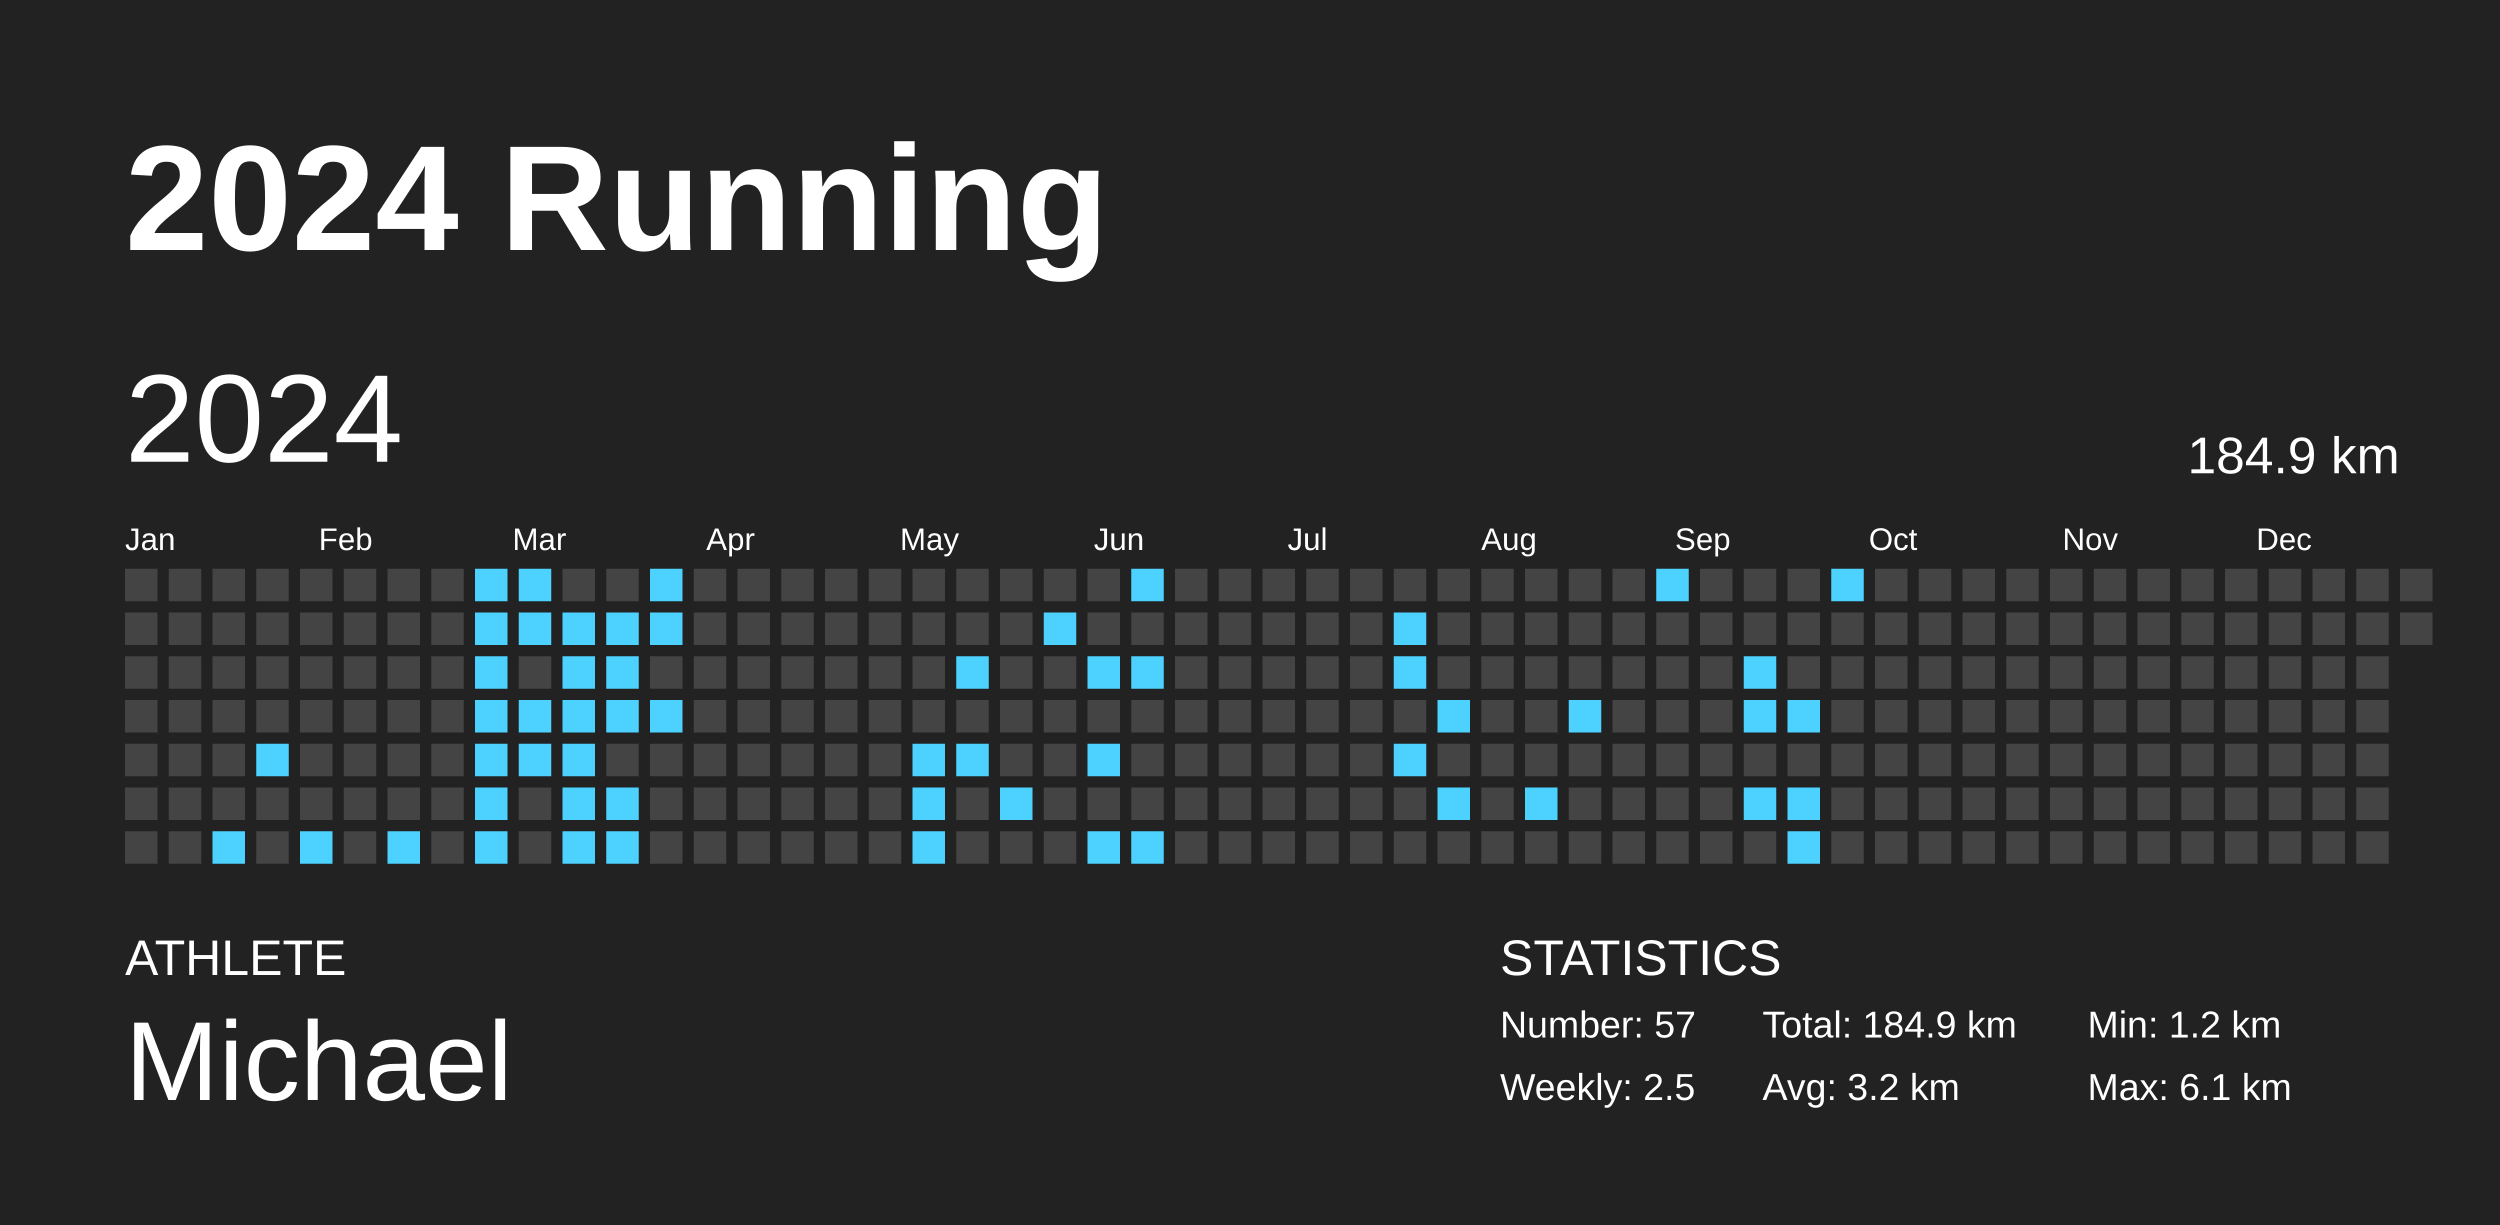
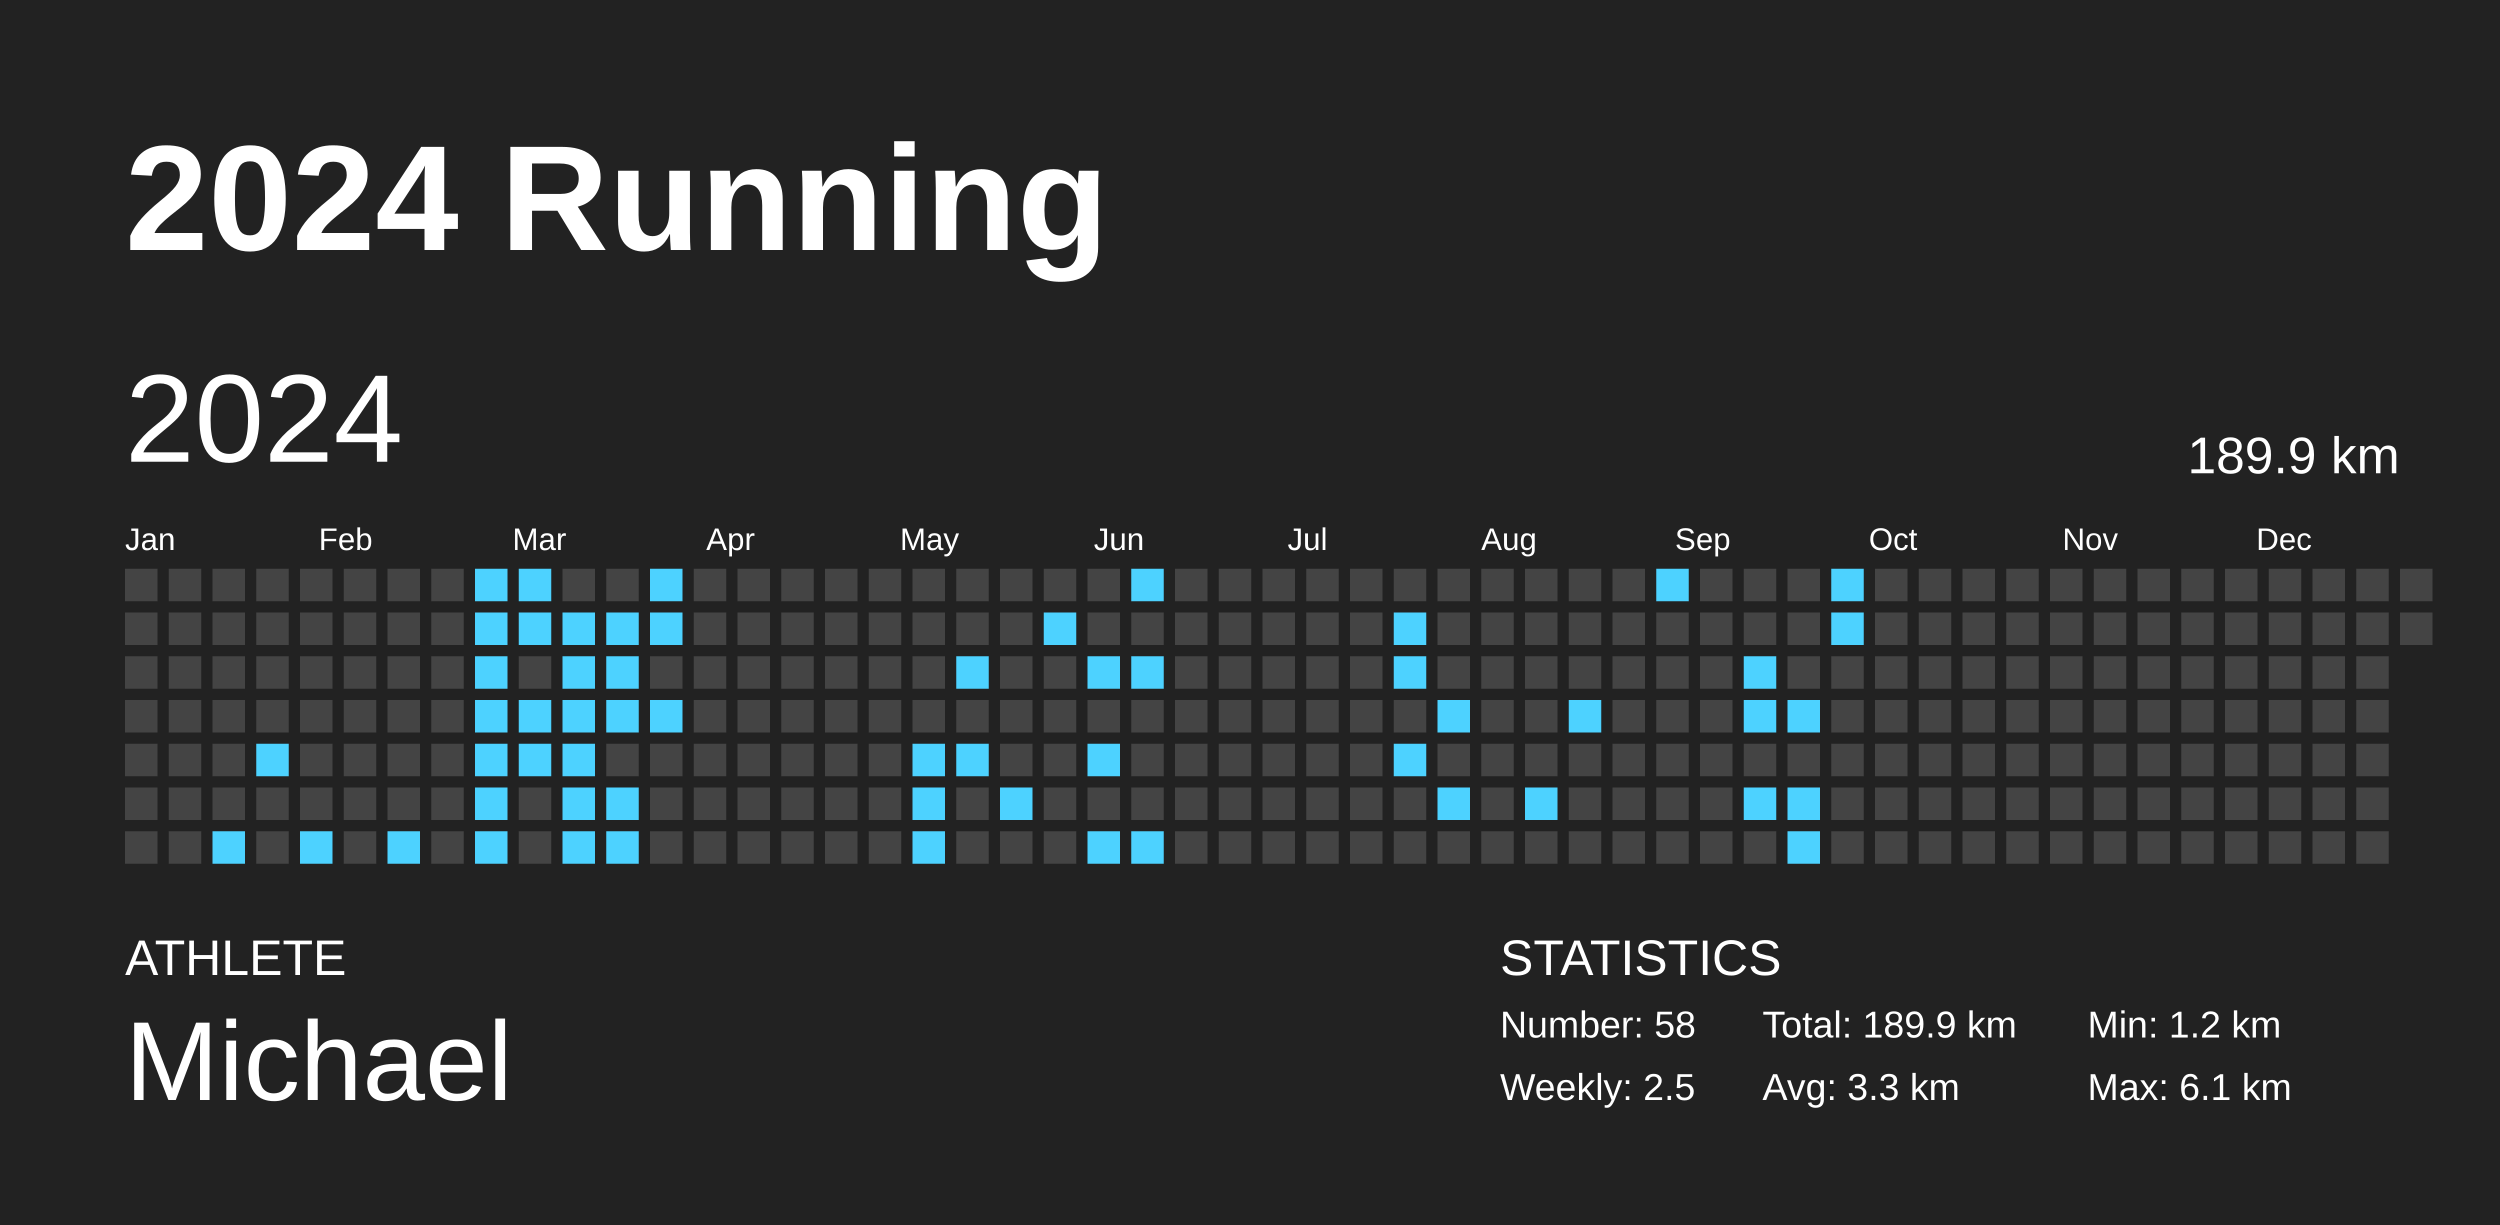
<svg xmlns="http://www.w3.org/2000/svg" baseProfile="full" height="98mm" version="1.1" viewBox="0,0,200,98" width="200mm">
  <defs />
  <rect fill="#222222" height="98" width="200" x="0" y="0" />
  <text fill="#FFFFFF" style="font-size:12px; font-family:Arial; font-weight:bold;" x="10" y="20">2024 Running</text>
  <text fill="#FFFFFF" style="font-size:4px; font-family:Arial" x="10" y="78">ATHLETE</text>
  <text fill="#FFFFFF" style="font-size:9px; font-family:Arial" x="10" y="88">Michael</text>
  <text fill="#FFFFFF" style="font-size:4px; font-family:Arial" x="120" y="78">STATISTICS</text>
-   <text fill="#FFFFFF" style="font-size:3px; font-family:Arial" x="120" y="83">Number: 57</text>
+   <text fill="#FFFFFF" style="font-size:3px; font-family:Arial" x="120" y="83">Number: 58</text>
  <text fill="#FFFFFF" style="font-size:3px; font-family:Arial" x="120" y="88">Weekly: 2.5</text>
-   <text fill="#FFFFFF" style="font-size:3px; font-family:Arial" x="141" y="83">Total: 184.9 km</text>
-   <text fill="#FFFFFF" style="font-size:3px; font-family:Arial" x="141" y="88">Avg: 3.2 km</text>
+   <text fill="#FFFFFF" style="font-size:3px; font-family:Arial" x="141" y="83">Total: 189.9 km</text>
+   <text fill="#FFFFFF" style="font-size:3px; font-family:Arial" x="141" y="88">Avg: 3.3 km</text>
  <text fill="#FFFFFF" style="font-size:3px; font-family:Arial" x="167" y="83">Min: 1.2 km</text>
  <text fill="#FFFFFF" style="font-size:3px; font-family:Arial" x="167" y="88">Max: 6.1 km</text>
  <text dominant-baseline="hanging" fill="#FFFFFF" style="font-size:10.0px; font-family:Arial;" x="10" y="30">2024</text>
-   <text dominant-baseline="hanging" fill="#FFFFFF" style="font-size:4.125px; font-family:Arial;" x="175" y="35">184.9 km</text>
+   <text dominant-baseline="hanging" fill="#FFFFFF" style="font-size:4.125px; font-family:Arial;" x="175" y="35">189.9 km</text>
  <text fill="#FFFFFF" style="font-size:2.5px; font-family:Arial" x="10.0" y="44">Jan</text>
  <text fill="#FFFFFF" style="font-size:2.5px; font-family:Arial" x="25.5" y="44">Feb</text>
  <text fill="#FFFFFF" style="font-size:2.5px; font-family:Arial" x="41.0" y="44">Mar</text>
  <text fill="#FFFFFF" style="font-size:2.5px; font-family:Arial" x="56.5" y="44">Apr</text>
  <text fill="#FFFFFF" style="font-size:2.5px; font-family:Arial" x="72.0" y="44">May</text>
  <text fill="#FFFFFF" style="font-size:2.5px; font-family:Arial" x="87.5" y="44">Jun</text>
  <text fill="#FFFFFF" style="font-size:2.5px; font-family:Arial" x="103.0" y="44">Jul</text>
  <text fill="#FFFFFF" style="font-size:2.5px; font-family:Arial" x="118.5" y="44">Aug</text>
  <text fill="#FFFFFF" style="font-size:2.5px; font-family:Arial" x="134.0" y="44">Sep</text>
  <text fill="#FFFFFF" style="font-size:2.5px; font-family:Arial" x="149.5" y="44">Oct</text>
  <text fill="#FFFFFF" style="font-size:2.5px; font-family:Arial" x="165.0" y="44">Nov</text>
  <text fill="#FFFFFF" style="font-size:2.5px; font-family:Arial" x="180.5" y="44">Dec</text>
  <rect fill="#444444" height="2.6" width="2.6" x="10.0" y="45.5" />
  <rect fill="#444444" height="2.6" width="2.6" x="10.0" y="49.0" />
  <rect fill="#444444" height="2.6" width="2.6" x="10.0" y="52.5" />
  <rect fill="#444444" height="2.6" width="2.6" x="10.0" y="56.0" />
  <rect fill="#444444" height="2.6" width="2.6" x="10.0" y="59.5" />
  <rect fill="#444444" height="2.6" width="2.6" x="10.0" y="63.0" />
  <rect fill="#444444" height="2.6" width="2.6" x="10.0" y="66.5" />
  <rect fill="#444444" height="2.6" width="2.6" x="13.5" y="45.5" />
  <rect fill="#444444" height="2.6" width="2.6" x="13.5" y="49.0" />
  <rect fill="#444444" height="2.6" width="2.6" x="13.5" y="52.5" />
  <rect fill="#444444" height="2.6" width="2.6" x="13.5" y="56.0" />
  <rect fill="#444444" height="2.6" width="2.6" x="13.5" y="59.5" />
  <rect fill="#444444" height="2.6" width="2.6" x="13.5" y="63.0" />
  <rect fill="#444444" height="2.6" width="2.6" x="13.5" y="66.5" />
  <rect fill="#444444" height="2.6" width="2.6" x="17.0" y="45.5" />
  <rect fill="#444444" height="2.6" width="2.6" x="17.0" y="49.0" />
  <rect fill="#444444" height="2.6" width="2.6" x="17.0" y="52.5" />
  <rect fill="#444444" height="2.6" width="2.6" x="17.0" y="56.0" />
  <rect fill="#444444" height="2.6" width="2.6" x="17.0" y="59.5" />
  <rect fill="#444444" height="2.6" width="2.6" x="17.0" y="63.0" />
  <rect fill="#4dd2ff" height="2.6" width="2.6" x="17.0" y="66.5" />
  <rect fill="#444444" height="2.6" width="2.6" x="20.5" y="45.5" />
  <rect fill="#444444" height="2.6" width="2.6" x="20.5" y="49.0" />
  <rect fill="#444444" height="2.6" width="2.6" x="20.5" y="52.5" />
  <rect fill="#444444" height="2.6" width="2.6" x="20.5" y="56.0" />
  <rect fill="#4dd2ff" height="2.6" width="2.6" x="20.5" y="59.5" />
  <rect fill="#444444" height="2.6" width="2.6" x="20.5" y="63.0" />
  <rect fill="#444444" height="2.6" width="2.6" x="20.5" y="66.5" />
  <rect fill="#444444" height="2.6" width="2.6" x="24.0" y="45.5" />
  <rect fill="#444444" height="2.6" width="2.6" x="24.0" y="49.0" />
  <rect fill="#444444" height="2.6" width="2.6" x="24.0" y="52.5" />
  <rect fill="#444444" height="2.6" width="2.6" x="24.0" y="56.0" />
  <rect fill="#444444" height="2.6" width="2.6" x="24.0" y="59.5" />
  <rect fill="#444444" height="2.6" width="2.6" x="24.0" y="63.0" />
  <rect fill="#4dd2ff" height="2.6" width="2.6" x="24.0" y="66.5" />
  <rect fill="#444444" height="2.6" width="2.6" x="27.5" y="45.5" />
  <rect fill="#444444" height="2.6" width="2.6" x="27.5" y="49.0" />
  <rect fill="#444444" height="2.6" width="2.6" x="27.5" y="52.5" />
  <rect fill="#444444" height="2.6" width="2.6" x="27.5" y="56.0" />
  <rect fill="#444444" height="2.6" width="2.6" x="27.5" y="59.5" />
  <rect fill="#444444" height="2.6" width="2.6" x="27.5" y="63.0" />
  <rect fill="#444444" height="2.6" width="2.6" x="27.5" y="66.5" />
  <rect fill="#444444" height="2.6" width="2.6" x="31.0" y="45.5" />
  <rect fill="#444444" height="2.6" width="2.6" x="31.0" y="49.0" />
  <rect fill="#444444" height="2.6" width="2.6" x="31.0" y="52.5" />
  <rect fill="#444444" height="2.6" width="2.6" x="31.0" y="56.0" />
  <rect fill="#444444" height="2.6" width="2.6" x="31.0" y="59.5" />
  <rect fill="#444444" height="2.6" width="2.6" x="31.0" y="63.0" />
  <rect fill="#4dd2ff" height="2.6" width="2.6" x="31.0" y="66.5" />
  <rect fill="#444444" height="2.6" width="2.6" x="34.5" y="45.5" />
  <rect fill="#444444" height="2.6" width="2.6" x="34.5" y="49.0" />
  <rect fill="#444444" height="2.6" width="2.6" x="34.5" y="52.5" />
  <rect fill="#444444" height="2.6" width="2.6" x="34.5" y="56.0" />
  <rect fill="#444444" height="2.6" width="2.6" x="34.5" y="59.5" />
  <rect fill="#444444" height="2.6" width="2.6" x="34.5" y="63.0" />
  <rect fill="#444444" height="2.6" width="2.6" x="34.5" y="66.5" />
  <rect fill="#4dd2ff" height="2.6" width="2.6" x="38.0" y="45.5" />
  <rect fill="#4dd2ff" height="2.6" width="2.6" x="38.0" y="49.0" />
  <rect fill="#4dd2ff" height="2.6" width="2.6" x="38.0" y="52.5" />
  <rect fill="#4dd2ff" height="2.6" width="2.6" x="38.0" y="56.0" />
  <rect fill="#4dd2ff" height="2.6" width="2.6" x="38.0" y="59.5" />
  <rect fill="#4dd2ff" height="2.6" width="2.6" x="38.0" y="63.0" />
  <rect fill="#4dd2ff" height="2.6" width="2.6" x="38.0" y="66.5" />
  <rect fill="#4dd2ff" height="2.6" width="2.6" x="41.5" y="45.5" />
  <rect fill="#4dd2ff" height="2.6" width="2.6" x="41.5" y="49.0" />
  <rect fill="#444444" height="2.6" width="2.6" x="41.5" y="52.5" />
  <rect fill="#4dd2ff" height="2.6" width="2.6" x="41.5" y="56.0" />
  <rect fill="#4dd2ff" height="2.6" width="2.6" x="41.5" y="59.5" />
  <rect fill="#444444" height="2.6" width="2.6" x="41.5" y="63.0" />
  <rect fill="#444444" height="2.6" width="2.6" x="41.5" y="66.5" />
  <rect fill="#444444" height="2.6" width="2.6" x="45.0" y="45.5" />
  <rect fill="#4dd2ff" height="2.6" width="2.6" x="45.0" y="49.0" />
  <rect fill="#4dd2ff" height="2.6" width="2.6" x="45.0" y="52.5" />
  <rect fill="#4dd2ff" height="2.6" width="2.6" x="45.0" y="56.0" />
  <rect fill="#4dd2ff" height="2.6" width="2.6" x="45.0" y="59.5" />
  <rect fill="#4dd2ff" height="2.6" width="2.6" x="45.0" y="63.0" />
  <rect fill="#4dd2ff" height="2.6" width="2.6" x="45.0" y="66.5" />
  <rect fill="#444444" height="2.6" width="2.6" x="48.5" y="45.5" />
  <rect fill="#4dd2ff" height="2.6" width="2.6" x="48.5" y="49.0" />
  <rect fill="#4dd2ff" height="2.6" width="2.6" x="48.5" y="52.5" />
  <rect fill="#4dd2ff" height="2.6" width="2.6" x="48.5" y="56.0" />
  <rect fill="#444444" height="2.6" width="2.6" x="48.5" y="59.5" />
  <rect fill="#4dd2ff" height="2.6" width="2.6" x="48.5" y="63.0" />
  <rect fill="#4dd2ff" height="2.6" width="2.6" x="48.5" y="66.5" />
  <rect fill="#4dd2ff" height="2.6" width="2.6" x="52.0" y="45.5" />
  <rect fill="#4dd2ff" height="2.6" width="2.6" x="52.0" y="49.0" />
  <rect fill="#444444" height="2.6" width="2.6" x="52.0" y="52.5" />
  <rect fill="#4dd2ff" height="2.6" width="2.6" x="52.0" y="56.0" />
  <rect fill="#444444" height="2.6" width="2.6" x="52.0" y="59.5" />
  <rect fill="#444444" height="2.6" width="2.6" x="52.0" y="63.0" />
  <rect fill="#444444" height="2.6" width="2.6" x="52.0" y="66.5" />
  <rect fill="#444444" height="2.6" width="2.6" x="55.5" y="45.5" />
  <rect fill="#444444" height="2.6" width="2.6" x="55.5" y="49.0" />
  <rect fill="#444444" height="2.6" width="2.6" x="55.5" y="52.5" />
  <rect fill="#444444" height="2.6" width="2.6" x="55.5" y="56.0" />
  <rect fill="#444444" height="2.6" width="2.6" x="55.5" y="59.5" />
  <rect fill="#444444" height="2.6" width="2.6" x="55.5" y="63.0" />
  <rect fill="#444444" height="2.6" width="2.6" x="55.5" y="66.5" />
  <rect fill="#444444" height="2.6" width="2.6" x="59.0" y="45.5" />
  <rect fill="#444444" height="2.6" width="2.6" x="59.0" y="49.0" />
  <rect fill="#444444" height="2.6" width="2.6" x="59.0" y="52.5" />
  <rect fill="#444444" height="2.6" width="2.6" x="59.0" y="56.0" />
  <rect fill="#444444" height="2.6" width="2.6" x="59.0" y="59.5" />
  <rect fill="#444444" height="2.6" width="2.6" x="59.0" y="63.0" />
  <rect fill="#444444" height="2.6" width="2.6" x="59.0" y="66.5" />
  <rect fill="#444444" height="2.6" width="2.6" x="62.5" y="45.5" />
  <rect fill="#444444" height="2.6" width="2.6" x="62.5" y="49.0" />
  <rect fill="#444444" height="2.6" width="2.6" x="62.5" y="52.5" />
  <rect fill="#444444" height="2.6" width="2.6" x="62.5" y="56.0" />
  <rect fill="#444444" height="2.6" width="2.6" x="62.5" y="59.5" />
  <rect fill="#444444" height="2.6" width="2.6" x="62.5" y="63.0" />
  <rect fill="#444444" height="2.6" width="2.6" x="62.5" y="66.5" />
  <rect fill="#444444" height="2.6" width="2.6" x="66.0" y="45.5" />
  <rect fill="#444444" height="2.6" width="2.6" x="66.0" y="49.0" />
  <rect fill="#444444" height="2.6" width="2.6" x="66.0" y="52.5" />
  <rect fill="#444444" height="2.6" width="2.6" x="66.0" y="56.0" />
  <rect fill="#444444" height="2.6" width="2.6" x="66.0" y="59.5" />
  <rect fill="#444444" height="2.6" width="2.6" x="66.0" y="63.0" />
  <rect fill="#444444" height="2.6" width="2.6" x="66.0" y="66.5" />
  <rect fill="#444444" height="2.6" width="2.6" x="69.5" y="45.5" />
  <rect fill="#444444" height="2.6" width="2.6" x="69.5" y="49.0" />
  <rect fill="#444444" height="2.6" width="2.6" x="69.5" y="52.5" />
  <rect fill="#444444" height="2.6" width="2.6" x="69.5" y="56.0" />
  <rect fill="#444444" height="2.6" width="2.6" x="69.5" y="59.5" />
  <rect fill="#444444" height="2.6" width="2.6" x="69.5" y="63.0" />
  <rect fill="#444444" height="2.6" width="2.6" x="69.5" y="66.5" />
  <rect fill="#444444" height="2.6" width="2.6" x="73.0" y="45.5" />
  <rect fill="#444444" height="2.6" width="2.6" x="73.0" y="49.0" />
  <rect fill="#444444" height="2.6" width="2.6" x="73.0" y="52.5" />
  <rect fill="#444444" height="2.6" width="2.6" x="73.0" y="56.0" />
  <rect fill="#4dd2ff" height="2.6" width="2.6" x="73.0" y="59.5" />
  <rect fill="#4dd2ff" height="2.6" width="2.6" x="73.0" y="63.0" />
  <rect fill="#4dd2ff" height="2.6" width="2.6" x="73.0" y="66.5" />
  <rect fill="#444444" height="2.6" width="2.6" x="76.5" y="45.5" />
  <rect fill="#444444" height="2.6" width="2.6" x="76.5" y="49.0" />
  <rect fill="#4dd2ff" height="2.6" width="2.6" x="76.5" y="52.5" />
  <rect fill="#444444" height="2.6" width="2.6" x="76.5" y="56.0" />
  <rect fill="#4dd2ff" height="2.6" width="2.6" x="76.5" y="59.5" />
  <rect fill="#444444" height="2.6" width="2.6" x="76.5" y="63.0" />
  <rect fill="#444444" height="2.6" width="2.6" x="76.5" y="66.5" />
  <rect fill="#444444" height="2.6" width="2.6" x="80.0" y="45.5" />
  <rect fill="#444444" height="2.6" width="2.6" x="80.0" y="49.0" />
  <rect fill="#444444" height="2.6" width="2.6" x="80.0" y="52.5" />
  <rect fill="#444444" height="2.6" width="2.6" x="80.0" y="56.0" />
  <rect fill="#444444" height="2.6" width="2.6" x="80.0" y="59.5" />
  <rect fill="#4dd2ff" height="2.6" width="2.6" x="80.0" y="63.0" />
  <rect fill="#444444" height="2.6" width="2.6" x="80.0" y="66.5" />
  <rect fill="#444444" height="2.6" width="2.6" x="83.5" y="45.5" />
  <rect fill="#4dd2ff" height="2.6" width="2.6" x="83.5" y="49.0" />
  <rect fill="#444444" height="2.6" width="2.6" x="83.5" y="52.5" />
  <rect fill="#444444" height="2.6" width="2.6" x="83.5" y="56.0" />
  <rect fill="#444444" height="2.6" width="2.6" x="83.5" y="59.5" />
  <rect fill="#444444" height="2.6" width="2.6" x="83.5" y="63.0" />
  <rect fill="#444444" height="2.6" width="2.6" x="83.5" y="66.5" />
  <rect fill="#444444" height="2.6" width="2.6" x="87.0" y="45.5" />
  <rect fill="#444444" height="2.6" width="2.6" x="87.0" y="49.0" />
  <rect fill="#4dd2ff" height="2.6" width="2.6" x="87.0" y="52.5" />
  <rect fill="#444444" height="2.6" width="2.6" x="87.0" y="56.0" />
  <rect fill="#4dd2ff" height="2.6" width="2.6" x="87.0" y="59.5" />
  <rect fill="#444444" height="2.6" width="2.6" x="87.0" y="63.0" />
  <rect fill="#4dd2ff" height="2.6" width="2.6" x="87.0" y="66.5" />
  <rect fill="#4dd2ff" height="2.6" width="2.6" x="90.5" y="45.5" />
  <rect fill="#444444" height="2.6" width="2.6" x="90.5" y="49.0" />
  <rect fill="#4dd2ff" height="2.6" width="2.6" x="90.5" y="52.5" />
  <rect fill="#444444" height="2.6" width="2.6" x="90.5" y="56.0" />
  <rect fill="#444444" height="2.6" width="2.6" x="90.5" y="59.5" />
  <rect fill="#444444" height="2.6" width="2.6" x="90.5" y="63.0" />
  <rect fill="#4dd2ff" height="2.6" width="2.6" x="90.5" y="66.5" />
  <rect fill="#444444" height="2.6" width="2.6" x="94.0" y="45.5" />
  <rect fill="#444444" height="2.6" width="2.6" x="94.0" y="49.0" />
  <rect fill="#444444" height="2.6" width="2.6" x="94.0" y="52.5" />
  <rect fill="#444444" height="2.6" width="2.6" x="94.0" y="56.0" />
  <rect fill="#444444" height="2.6" width="2.6" x="94.0" y="59.5" />
  <rect fill="#444444" height="2.6" width="2.6" x="94.0" y="63.0" />
  <rect fill="#444444" height="2.6" width="2.6" x="94.0" y="66.5" />
  <rect fill="#444444" height="2.6" width="2.6" x="97.5" y="45.5" />
  <rect fill="#444444" height="2.6" width="2.6" x="97.5" y="49.0" />
  <rect fill="#444444" height="2.6" width="2.6" x="97.5" y="52.5" />
  <rect fill="#444444" height="2.6" width="2.6" x="97.5" y="56.0" />
  <rect fill="#444444" height="2.6" width="2.6" x="97.5" y="59.5" />
  <rect fill="#444444" height="2.6" width="2.6" x="97.5" y="63.0" />
  <rect fill="#444444" height="2.6" width="2.6" x="97.5" y="66.5" />
  <rect fill="#444444" height="2.6" width="2.6" x="101.0" y="45.5" />
  <rect fill="#444444" height="2.6" width="2.6" x="101.0" y="49.0" />
  <rect fill="#444444" height="2.6" width="2.6" x="101.0" y="52.5" />
  <rect fill="#444444" height="2.6" width="2.6" x="101.0" y="56.0" />
  <rect fill="#444444" height="2.6" width="2.6" x="101.0" y="59.5" />
  <rect fill="#444444" height="2.6" width="2.6" x="101.0" y="63.0" />
  <rect fill="#444444" height="2.6" width="2.6" x="101.0" y="66.5" />
  <rect fill="#444444" height="2.6" width="2.6" x="104.5" y="45.5" />
  <rect fill="#444444" height="2.6" width="2.6" x="104.5" y="49.0" />
  <rect fill="#444444" height="2.6" width="2.6" x="104.5" y="52.5" />
  <rect fill="#444444" height="2.6" width="2.6" x="104.5" y="56.0" />
  <rect fill="#444444" height="2.6" width="2.6" x="104.5" y="59.5" />
  <rect fill="#444444" height="2.6" width="2.6" x="104.5" y="63.0" />
  <rect fill="#444444" height="2.6" width="2.6" x="104.5" y="66.5" />
  <rect fill="#444444" height="2.6" width="2.6" x="108.0" y="45.5" />
  <rect fill="#444444" height="2.6" width="2.6" x="108.0" y="49.0" />
  <rect fill="#444444" height="2.6" width="2.6" x="108.0" y="52.5" />
  <rect fill="#444444" height="2.6" width="2.6" x="108.0" y="56.0" />
  <rect fill="#444444" height="2.6" width="2.6" x="108.0" y="59.5" />
  <rect fill="#444444" height="2.6" width="2.6" x="108.0" y="63.0" />
  <rect fill="#444444" height="2.6" width="2.6" x="108.0" y="66.5" />
  <rect fill="#444444" height="2.6" width="2.6" x="111.5" y="45.5" />
  <rect fill="#4dd2ff" height="2.6" width="2.6" x="111.5" y="49.0" />
  <rect fill="#4dd2ff" height="2.6" width="2.6" x="111.5" y="52.5" />
  <rect fill="#444444" height="2.6" width="2.6" x="111.5" y="56.0" />
  <rect fill="#4dd2ff" height="2.6" width="2.6" x="111.5" y="59.5" />
  <rect fill="#444444" height="2.6" width="2.6" x="111.5" y="63.0" />
  <rect fill="#444444" height="2.6" width="2.6" x="111.5" y="66.5" />
  <rect fill="#444444" height="2.6" width="2.6" x="115.0" y="45.5" />
  <rect fill="#444444" height="2.6" width="2.6" x="115.0" y="49.0" />
  <rect fill="#444444" height="2.6" width="2.6" x="115.0" y="52.5" />
  <rect fill="#4dd2ff" height="2.6" width="2.6" x="115.0" y="56.0" />
  <rect fill="#444444" height="2.6" width="2.6" x="115.0" y="59.5" />
  <rect fill="#4dd2ff" height="2.6" width="2.6" x="115.0" y="63.0" />
  <rect fill="#444444" height="2.6" width="2.6" x="115.0" y="66.5" />
  <rect fill="#444444" height="2.6" width="2.6" x="118.5" y="45.5" />
  <rect fill="#444444" height="2.6" width="2.6" x="118.5" y="49.0" />
  <rect fill="#444444" height="2.6" width="2.6" x="118.5" y="52.5" />
  <rect fill="#444444" height="2.6" width="2.6" x="118.5" y="56.0" />
  <rect fill="#444444" height="2.6" width="2.6" x="118.5" y="59.5" />
  <rect fill="#444444" height="2.6" width="2.6" x="118.5" y="63.0" />
  <rect fill="#444444" height="2.6" width="2.6" x="118.5" y="66.5" />
  <rect fill="#444444" height="2.6" width="2.6" x="122.0" y="45.5" />
  <rect fill="#444444" height="2.6" width="2.6" x="122.0" y="49.0" />
  <rect fill="#444444" height="2.6" width="2.6" x="122.0" y="52.5" />
  <rect fill="#444444" height="2.6" width="2.6" x="122.0" y="56.0" />
  <rect fill="#444444" height="2.6" width="2.6" x="122.0" y="59.5" />
  <rect fill="#4dd2ff" height="2.6" width="2.6" x="122.0" y="63.0" />
  <rect fill="#444444" height="2.6" width="2.6" x="122.0" y="66.5" />
  <rect fill="#444444" height="2.6" width="2.6" x="125.5" y="45.5" />
  <rect fill="#444444" height="2.6" width="2.6" x="125.5" y="49.0" />
  <rect fill="#444444" height="2.6" width="2.6" x="125.5" y="52.5" />
  <rect fill="#4dd2ff" height="2.6" width="2.6" x="125.5" y="56.0" />
  <rect fill="#444444" height="2.6" width="2.6" x="125.5" y="59.5" />
  <rect fill="#444444" height="2.6" width="2.6" x="125.5" y="63.0" />
  <rect fill="#444444" height="2.6" width="2.6" x="125.5" y="66.5" />
  <rect fill="#444444" height="2.6" width="2.6" x="129.0" y="45.5" />
  <rect fill="#444444" height="2.6" width="2.6" x="129.0" y="49.0" />
  <rect fill="#444444" height="2.6" width="2.6" x="129.0" y="52.5" />
  <rect fill="#444444" height="2.6" width="2.6" x="129.0" y="56.0" />
  <rect fill="#444444" height="2.6" width="2.6" x="129.0" y="59.5" />
  <rect fill="#444444" height="2.6" width="2.6" x="129.0" y="63.0" />
  <rect fill="#444444" height="2.6" width="2.6" x="129.0" y="66.5" />
  <rect fill="#4dd2ff" height="2.6" width="2.6" x="132.5" y="45.5" />
  <rect fill="#444444" height="2.6" width="2.6" x="132.5" y="49.0" />
  <rect fill="#444444" height="2.6" width="2.6" x="132.5" y="52.5" />
  <rect fill="#444444" height="2.6" width="2.6" x="132.5" y="56.0" />
  <rect fill="#444444" height="2.6" width="2.6" x="132.5" y="59.5" />
  <rect fill="#444444" height="2.6" width="2.6" x="132.5" y="63.0" />
  <rect fill="#444444" height="2.6" width="2.6" x="132.5" y="66.5" />
  <rect fill="#444444" height="2.6" width="2.6" x="136.0" y="45.5" />
  <rect fill="#444444" height="2.6" width="2.6" x="136.0" y="49.0" />
  <rect fill="#444444" height="2.6" width="2.6" x="136.0" y="52.5" />
  <rect fill="#444444" height="2.6" width="2.6" x="136.0" y="56.0" />
  <rect fill="#444444" height="2.6" width="2.6" x="136.0" y="59.5" />
  <rect fill="#444444" height="2.6" width="2.6" x="136.0" y="63.0" />
  <rect fill="#444444" height="2.6" width="2.6" x="136.0" y="66.5" />
  <rect fill="#444444" height="2.6" width="2.6" x="139.5" y="45.5" />
  <rect fill="#444444" height="2.6" width="2.6" x="139.5" y="49.0" />
  <rect fill="#4dd2ff" height="2.6" width="2.6" x="139.5" y="52.5" />
  <rect fill="#4dd2ff" height="2.6" width="2.6" x="139.5" y="56.0" />
  <rect fill="#444444" height="2.6" width="2.6" x="139.5" y="59.5" />
  <rect fill="#4dd2ff" height="2.6" width="2.6" x="139.5" y="63.0" />
  <rect fill="#444444" height="2.6" width="2.6" x="139.5" y="66.5" />
  <rect fill="#444444" height="2.6" width="2.6" x="143.0" y="45.5" />
  <rect fill="#444444" height="2.6" width="2.6" x="143.0" y="49.0" />
  <rect fill="#444444" height="2.6" width="2.6" x="143.0" y="52.5" />
  <rect fill="#4dd2ff" height="2.6" width="2.6" x="143.0" y="56.0" />
  <rect fill="#444444" height="2.6" width="2.6" x="143.0" y="59.5" />
  <rect fill="#4dd2ff" height="2.6" width="2.6" x="143.0" y="63.0" />
  <rect fill="#4dd2ff" height="2.6" width="2.6" x="143.0" y="66.5" />
  <rect fill="#4dd2ff" height="2.6" width="2.6" x="146.5" y="45.5" />
-   <rect fill="#444444" height="2.6" width="2.6" x="146.5" y="49.0" />
+   <rect fill="#4dd2ff" height="2.6" width="2.6" x="146.5" y="49.0" />
  <rect fill="#444444" height="2.6" width="2.6" x="146.5" y="52.5" />
  <rect fill="#444444" height="2.6" width="2.6" x="146.5" y="56.0" />
  <rect fill="#444444" height="2.6" width="2.6" x="146.5" y="59.5" />
  <rect fill="#444444" height="2.6" width="2.6" x="146.5" y="63.0" />
  <rect fill="#444444" height="2.6" width="2.6" x="146.5" y="66.5" />
  <rect fill="#444444" height="2.6" width="2.6" x="150.0" y="45.5" />
  <rect fill="#444444" height="2.6" width="2.6" x="150.0" y="49.0" />
  <rect fill="#444444" height="2.6" width="2.6" x="150.0" y="52.5" />
  <rect fill="#444444" height="2.6" width="2.6" x="150.0" y="56.0" />
  <rect fill="#444444" height="2.6" width="2.6" x="150.0" y="59.5" />
  <rect fill="#444444" height="2.6" width="2.6" x="150.0" y="63.0" />
  <rect fill="#444444" height="2.6" width="2.6" x="150.0" y="66.5" />
  <rect fill="#444444" height="2.6" width="2.6" x="153.5" y="45.5" />
  <rect fill="#444444" height="2.6" width="2.6" x="153.5" y="49.0" />
  <rect fill="#444444" height="2.6" width="2.6" x="153.5" y="52.5" />
  <rect fill="#444444" height="2.6" width="2.6" x="153.5" y="56.0" />
  <rect fill="#444444" height="2.6" width="2.6" x="153.5" y="59.5" />
  <rect fill="#444444" height="2.6" width="2.6" x="153.5" y="63.0" />
  <rect fill="#444444" height="2.6" width="2.6" x="153.5" y="66.5" />
  <rect fill="#444444" height="2.6" width="2.6" x="157.0" y="45.5" />
  <rect fill="#444444" height="2.6" width="2.6" x="157.0" y="49.0" />
  <rect fill="#444444" height="2.6" width="2.6" x="157.0" y="52.5" />
  <rect fill="#444444" height="2.6" width="2.6" x="157.0" y="56.0" />
  <rect fill="#444444" height="2.6" width="2.6" x="157.0" y="59.5" />
  <rect fill="#444444" height="2.6" width="2.6" x="157.0" y="63.0" />
  <rect fill="#444444" height="2.6" width="2.6" x="157.0" y="66.5" />
  <rect fill="#444444" height="2.6" width="2.6" x="160.5" y="45.5" />
  <rect fill="#444444" height="2.6" width="2.6" x="160.5" y="49.0" />
  <rect fill="#444444" height="2.6" width="2.6" x="160.5" y="52.5" />
  <rect fill="#444444" height="2.6" width="2.6" x="160.5" y="56.0" />
  <rect fill="#444444" height="2.6" width="2.6" x="160.5" y="59.5" />
  <rect fill="#444444" height="2.6" width="2.6" x="160.5" y="63.0" />
  <rect fill="#444444" height="2.6" width="2.6" x="160.5" y="66.5" />
  <rect fill="#444444" height="2.6" width="2.6" x="164.0" y="45.5" />
  <rect fill="#444444" height="2.6" width="2.6" x="164.0" y="49.0" />
  <rect fill="#444444" height="2.6" width="2.6" x="164.0" y="52.5" />
  <rect fill="#444444" height="2.6" width="2.6" x="164.0" y="56.0" />
  <rect fill="#444444" height="2.6" width="2.6" x="164.0" y="59.5" />
  <rect fill="#444444" height="2.6" width="2.6" x="164.0" y="63.0" />
  <rect fill="#444444" height="2.6" width="2.6" x="164.0" y="66.5" />
  <rect fill="#444444" height="2.6" width="2.6" x="167.5" y="45.5" />
  <rect fill="#444444" height="2.6" width="2.6" x="167.5" y="49.0" />
  <rect fill="#444444" height="2.6" width="2.6" x="167.5" y="52.5" />
  <rect fill="#444444" height="2.6" width="2.6" x="167.5" y="56.0" />
  <rect fill="#444444" height="2.6" width="2.6" x="167.5" y="59.5" />
  <rect fill="#444444" height="2.6" width="2.6" x="167.5" y="63.0" />
  <rect fill="#444444" height="2.6" width="2.6" x="167.5" y="66.5" />
  <rect fill="#444444" height="2.6" width="2.6" x="171.0" y="45.5" />
  <rect fill="#444444" height="2.6" width="2.6" x="171.0" y="49.0" />
  <rect fill="#444444" height="2.6" width="2.6" x="171.0" y="52.5" />
  <rect fill="#444444" height="2.6" width="2.6" x="171.0" y="56.0" />
  <rect fill="#444444" height="2.6" width="2.6" x="171.0" y="59.5" />
  <rect fill="#444444" height="2.6" width="2.6" x="171.0" y="63.0" />
  <rect fill="#444444" height="2.6" width="2.6" x="171.0" y="66.5" />
  <rect fill="#444444" height="2.6" width="2.6" x="174.5" y="45.5" />
  <rect fill="#444444" height="2.6" width="2.6" x="174.5" y="49.0" />
  <rect fill="#444444" height="2.6" width="2.6" x="174.5" y="52.5" />
  <rect fill="#444444" height="2.6" width="2.6" x="174.5" y="56.0" />
  <rect fill="#444444" height="2.6" width="2.6" x="174.5" y="59.5" />
  <rect fill="#444444" height="2.6" width="2.6" x="174.5" y="63.0" />
  <rect fill="#444444" height="2.6" width="2.6" x="174.5" y="66.5" />
  <rect fill="#444444" height="2.6" width="2.6" x="178.0" y="45.5" />
  <rect fill="#444444" height="2.6" width="2.6" x="178.0" y="49.0" />
  <rect fill="#444444" height="2.6" width="2.6" x="178.0" y="52.5" />
  <rect fill="#444444" height="2.6" width="2.6" x="178.0" y="56.0" />
  <rect fill="#444444" height="2.6" width="2.6" x="178.0" y="59.5" />
  <rect fill="#444444" height="2.6" width="2.6" x="178.0" y="63.0" />
  <rect fill="#444444" height="2.6" width="2.6" x="178.0" y="66.5" />
  <rect fill="#444444" height="2.6" width="2.6" x="181.5" y="45.5" />
  <rect fill="#444444" height="2.6" width="2.6" x="181.5" y="49.0" />
  <rect fill="#444444" height="2.6" width="2.6" x="181.5" y="52.5" />
  <rect fill="#444444" height="2.6" width="2.6" x="181.5" y="56.0" />
  <rect fill="#444444" height="2.6" width="2.6" x="181.5" y="59.5" />
  <rect fill="#444444" height="2.6" width="2.6" x="181.5" y="63.0" />
  <rect fill="#444444" height="2.6" width="2.6" x="181.5" y="66.5" />
  <rect fill="#444444" height="2.6" width="2.6" x="185.0" y="45.5" />
  <rect fill="#444444" height="2.6" width="2.6" x="185.0" y="49.0" />
  <rect fill="#444444" height="2.6" width="2.6" x="185.0" y="52.5" />
  <rect fill="#444444" height="2.6" width="2.6" x="185.0" y="56.0" />
  <rect fill="#444444" height="2.6" width="2.6" x="185.0" y="59.5" />
  <rect fill="#444444" height="2.6" width="2.6" x="185.0" y="63.0" />
  <rect fill="#444444" height="2.6" width="2.6" x="185.0" y="66.5" />
  <rect fill="#444444" height="2.6" width="2.6" x="188.5" y="45.5" />
  <rect fill="#444444" height="2.6" width="2.6" x="188.5" y="49.0" />
  <rect fill="#444444" height="2.6" width="2.6" x="188.5" y="52.5" />
  <rect fill="#444444" height="2.6" width="2.6" x="188.5" y="56.0" />
  <rect fill="#444444" height="2.6" width="2.6" x="188.5" y="59.5" />
  <rect fill="#444444" height="2.6" width="2.6" x="188.5" y="63.0" />
  <rect fill="#444444" height="2.6" width="2.6" x="188.5" y="66.5" />
  <rect fill="#444444" height="2.6" width="2.6" x="192.0" y="45.5" />
  <rect fill="#444444" height="2.6" width="2.6" x="192.0" y="49.0" />
</svg>
